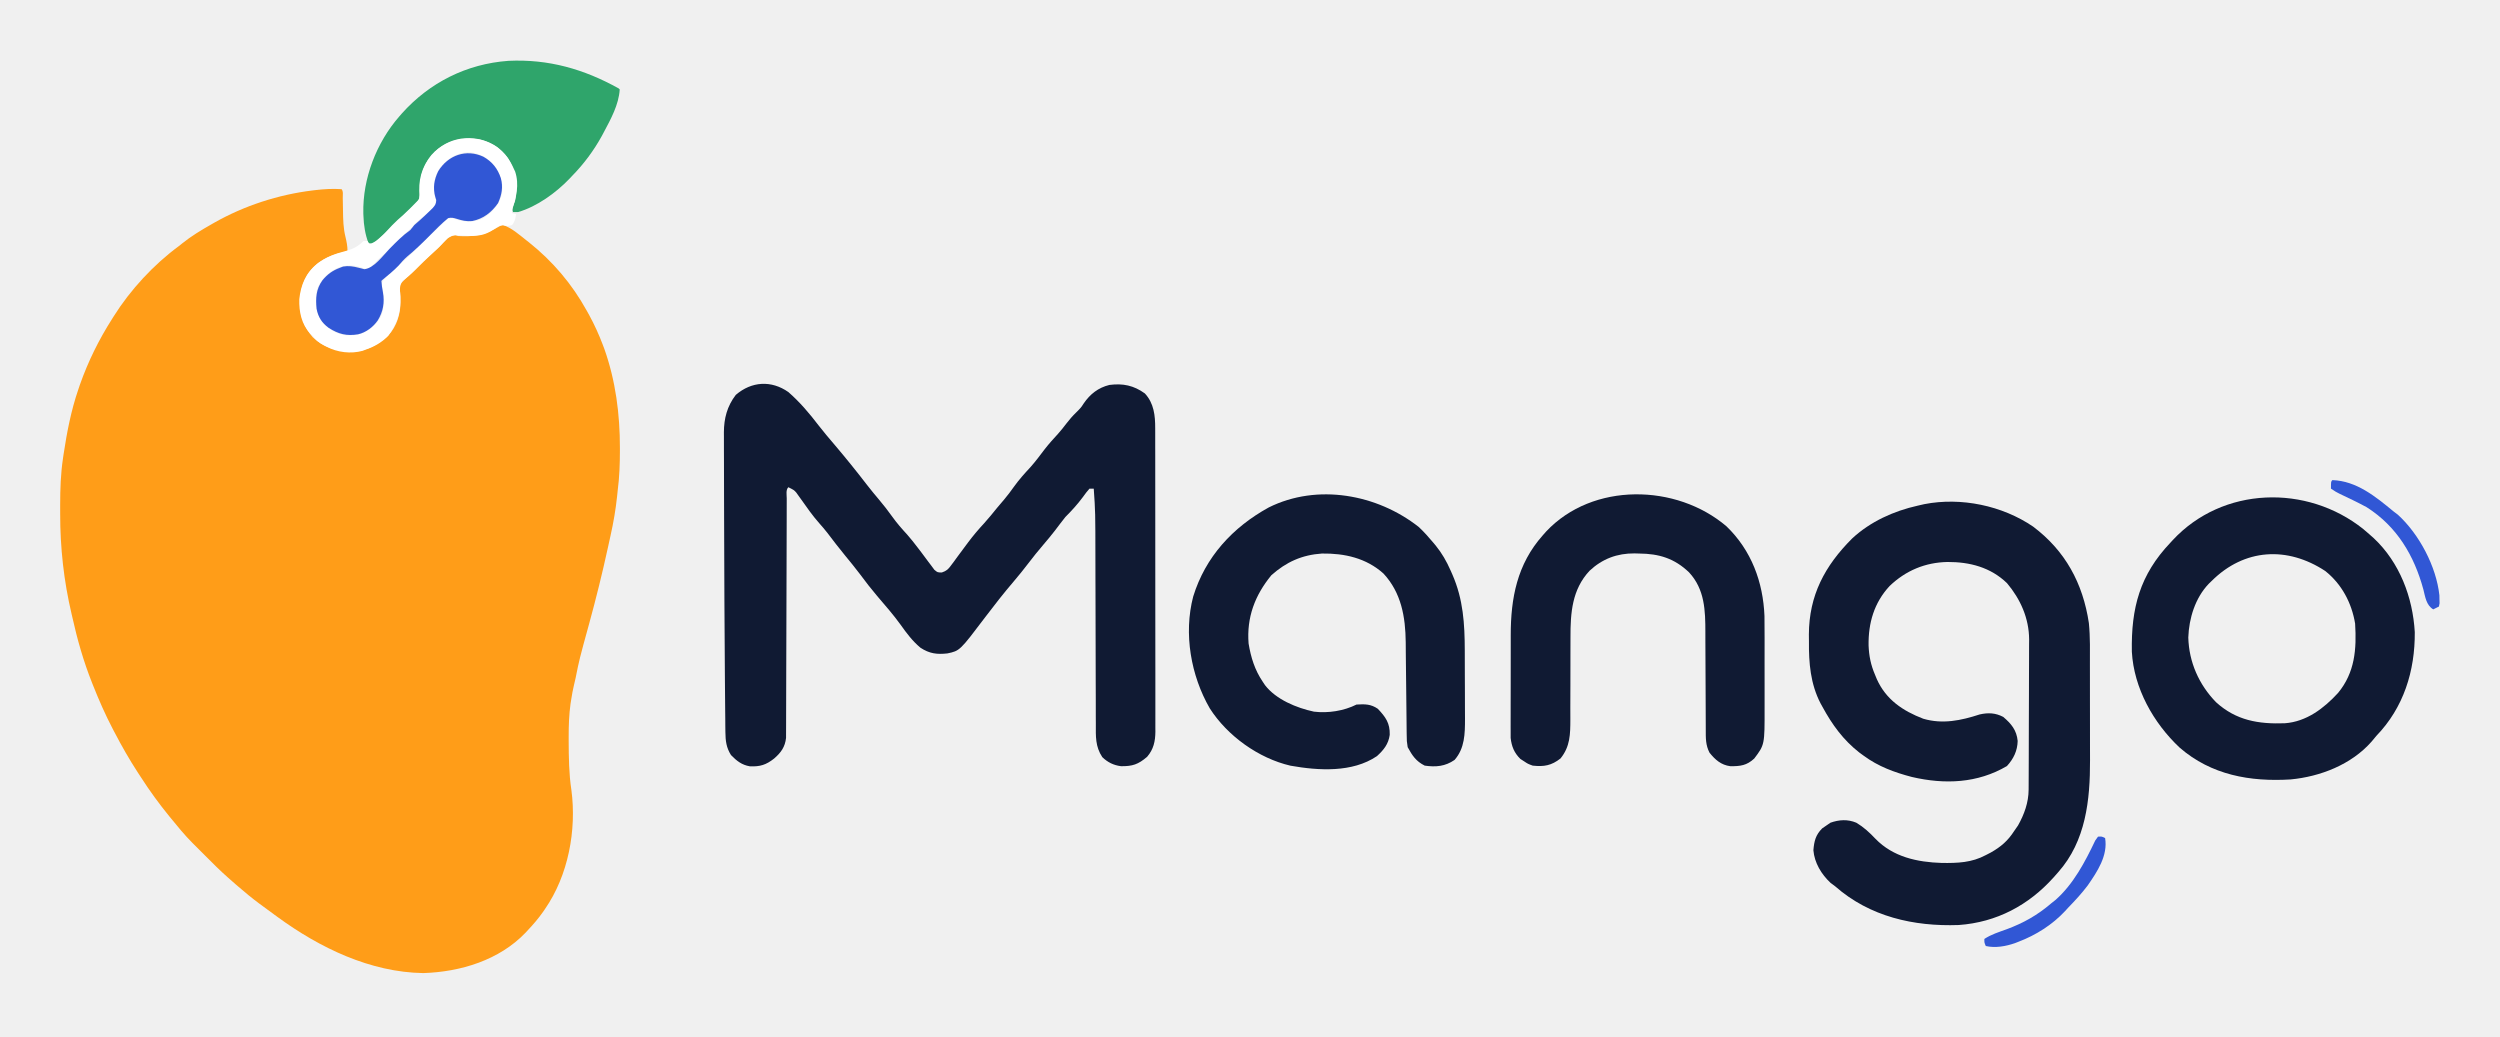
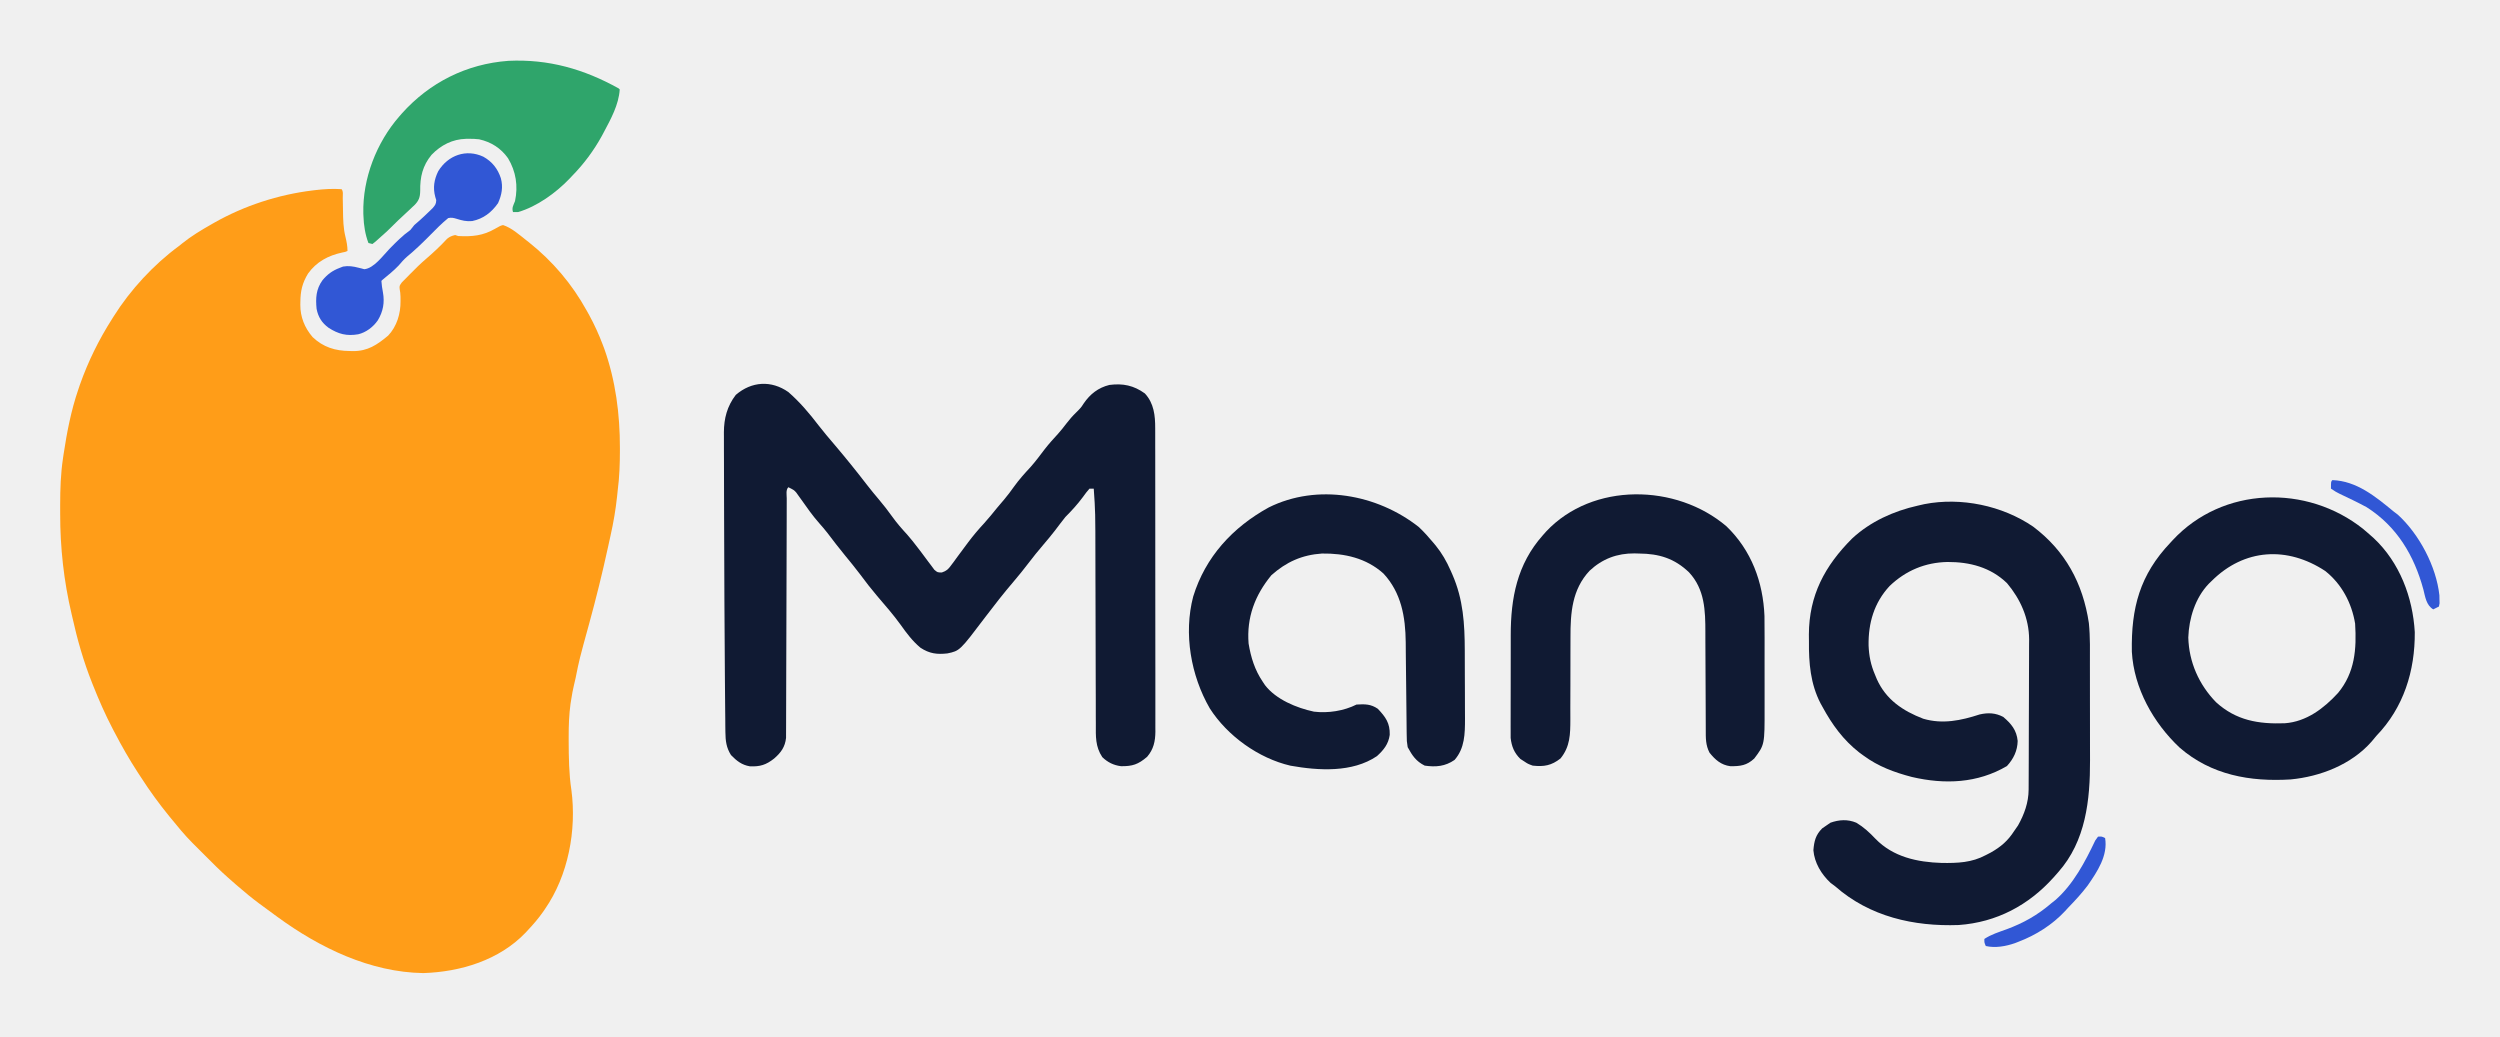
<svg xmlns="http://www.w3.org/2000/svg" viewBox="0 0 1760 730" role="img" aria-labelledby="title desc" shape-rendering="geometricPrecision">
  <g transform="translate(-119 4) scale(.702)">
    <path d="M0 0 C2.01 2.01 1.2 6.22 1.25 8.84 C1.28 10.46 1.31 12.08 1.35 13.75 C1.39 16.33 1.44 18.91 1.48 21.49 C1.62 30.56 1.78 39.19 4 48 C5.15 52.92 6 56.94 6 62 C3.73 63 3.73 63 0.62 63.56 C-13.25 66.54 -25.07 72.8 -33.54 84.6 C-39.34 94.11 -41.19 102.12 -41.25 113.19 C-41.27 114.08 -41.29 114.98 -41.31 115.9 C-41.38 128.12 -37 139 -29.04 148.29 C-18.45 158.48 -6.2 162.19 8.06 162.31 C9.14 162.34 10.23 162.37 11.34 162.4 C26.28 162.52 35.6 156.16 46.75 146.88 C55.48 137.73 59.31 124.79 59.19 112.44 C59.18 111.01 59.17 109.59 59.17 108.12 C59 104 59 104 58.33 100.2 C58 97 58 97 60.56 93.44 C62.02 91.94 63.5 90.46 65 89 C66.09 87.89 67.18 86.77 68.3 85.62 C73.68 80.15 79.1 74.74 84.95 69.76 C92.28 63.47 99.32 56.88 105.87 49.78 C108.47 47.61 110.71 46.78 114 46 C114.99 46.33 115.98 46.66 117 47 C130.91 47.74 141.97 46.74 154.09 39.66 C159.25 36.72 159.25 36.72 162 36 C170.52 38.76 178.07 45.53 185 51 C185.87 51.68 186.74 52.35 187.64 53.05 C211.76 72.23 231.13 95.02 246 122 C246.78 123.4 247.56 124.8 248.37 126.24 C253.63 135.9 258.11 145.71 262 156 C262.25 156.66 262.25 156.66 263.52 160.02 C274.93 192.18 279.22 225.59 279.19 259.56 C279.19 260.03 279.19 260.03 279.19 262.39 C279.17 275.72 278.73 288.77 277 302 C276.79 303.98 276.58 305.97 276.38 307.95 C274.96 321.33 272.74 334.35 269.79 347.47 C268.89 351.48 268.02 355.5 267.14 359.53 C261.56 385.14 255.28 410.49 248.35 435.76 C238.46 471.78 238.46 471.78 234.82 490.01 C234.28 492.67 233.66 495.31 232.99 497.94 C231.91 502.38 231.14 506.8 230.44 511.31 C230.31 512.09 230.31 512.09 229.68 516.05 C228.17 526.98 227.81 537.71 227.81 548.75 C227.81 550.32 227.81 551.88 227.81 553.5 C227.89 569.7 228.06 586.35 230.52 602.4 C235.9 642.81 227.41 688.24 204 722 C203.35 722.95 202.71 723.89 202.04 724.87 C197.48 731.35 192.44 737.25 187 743 C186.24 743.82 185.48 744.65 184.7 745.5 C158.28 773.21 119.39 784.98 82.03 786.16 C28.91 785.37 -21.79 760.83 -64 730 C-65.16 729.16 -66.32 728.32 -67.51 727.45 C-71.35 724.64 -75.18 721.82 -79 719 C-80.05 718.23 -81.09 717.47 -82.17 716.68 C-89.73 711.1 -96.9 705.14 -104 699 C-104.74 698.36 -105.48 697.72 -106.25 697.06 C-107.49 695.98 -108.72 694.9 -109.95 693.81 C-111.29 692.63 -112.63 691.45 -113.97 690.28 C-121.79 683.39 -129.12 676.03 -136.47 668.66 C-138.69 666.44 -140.92 664.21 -143.14 661.99 C-144.58 660.56 -146.01 659.12 -147.45 657.68 C-147.78 657.36 -147.78 657.36 -149.43 655.71 C-157.17 647.93 -164.1 639.52 -171 631 C-171.61 630.25 -172.23 629.51 -172.86 628.74 C-182.93 616.39 -192.38 603.41 -201 590 C-202.05 588.41 -203.09 586.82 -204.14 585.22 C-212.85 571.86 -220.64 558.15 -228 544 C-228.24 543.54 -228.24 543.54 -229.47 541.19 C-236.81 527.12 -243.15 512.75 -249 498 C-249.19 497.51 -249.19 497.51 -250.18 495.06 C-258.72 473.61 -265.01 451.53 -270 429 C-270.23 428.04 -270.45 427.09 -270.68 426.1 C-278.48 393.01 -282.2 359.48 -282.13 325.5 C-282.13 322.57 -282.13 319.64 -282.14 316.71 C-282.14 301 -281.63 285.44 -279.31 269.88 C-279.23 269.29 -279.23 269.29 -278.79 266.31 C-275.42 244.09 -271.29 222.29 -264 201 C-263.48 199.45 -262.96 197.91 -262.42 196.31 C-254.12 172.79 -243.4 151.02 -230 130 C-229.53 129.25 -229.06 128.5 -228.57 127.72 C-211.72 100.89 -188.49 75.75 -163 57 C-162 56.19 -160.99 55.38 -159.96 54.55 C-150.58 46.99 -140.44 40.94 -130 35 C-129.23 34.56 -128.47 34.12 -127.68 33.67 C-97.58 16.61 -63.54 5.52 -29.19 1.31 C-28.17 1.19 -27.15 1.06 -26.09 0.93 C-17.4 -0.08 -8.75 -0.6 0 0 Z " fill="#ff9d18" transform="translate(512,184)" />
    <path d="M0 0 C0.33 0.33 0.66 0.66 1 1 C0.07 16.28 -7.92 30.7 -15 44 C-15.61 45.16 -16.23 46.32 -16.86 47.51 C-25.13 62.51 -35.01 75.77 -47 88 C-47.83 88.88 -48.66 89.76 -49.52 90.67 C-63.02 104.71 -81.98 118.5 -101 124 C-102.65 124 -104.3 124 -106 124 C-107.45 119.66 -105.63 117.19 -104 113 C-100.77 97.81 -103.07 83.23 -111 70 C-118.16 59.9 -127.93 53.68 -140 51 C-143.45 50.57 -146.84 50.47 -150.31 50.5 C-150.77 50.5 -150.77 50.5 -153.09 50.52 C-166.72 50.87 -178.26 56.78 -187.69 66.56 C-196.73 77.49 -199.3 88.89 -199.08 102.67 C-199.2 109.16 -200.4 112.58 -205.02 117.19 C-205.67 117.78 -206.33 118.38 -207 119 C-207.6 119.58 -208.2 120.17 -208.82 120.77 C-210.62 122.5 -212.46 124.19 -214.31 125.88 C-218.78 129.98 -223.18 134.12 -227.44 138.44 C-230.88 141.92 -234.39 145.23 -238.12 148.39 C-239.41 149.5 -240.67 150.63 -241.91 151.8 C-243.75 153.5 -243.75 153.5 -247 156 C-248.32 155.67 -249.64 155.34 -251 155 C-254.26 146.49 -255.69 137.09 -256 128 C-256.04 127.08 -256.08 126.17 -256.12 125.22 C-256.92 90.26 -242.88 54.18 -220 28 C-219.18 27.06 -218.36 26.12 -217.52 25.15 C-189.64 -6.03 -152.46 -24.67 -110.62 -27.69 C-70.46 -29.6 -34.87 -19.43 0 0 Z " fill="#2fa56b" transform="translate(790,83)" />
-     <path d="M0 0 C8.19 6.55 12.65 12.6 16.88 22.19 C17.06 22.58 17.06 22.58 18 24.54 C22.34 37.63 19.11 50.68 14.88 63.19 C14.88 64.18 14.88 65.17 14.88 66.19 C16.19 66.52 17.51 66.85 18.88 67.19 C18.37 71.52 17.7 74.78 14.88 78.19 C11.73 79.14 9.73 79.46 6.58 78.46 C2.59 78.06 0.72 79.8 -2.56 82 C-8.61 86.03 -13.6 88.29 -20.88 88.81 C-22 88.9 -23.13 88.99 -24.29 89.08 C-28.13 89.19 -28.13 89.19 -32.55 88.86 C-44.31 88.11 -44.31 88.11 -49.41 91.14 C-52.52 94.01 -55.3 97.04 -58.12 100.19 C-60.6 102.57 -63.15 104.87 -65.69 107.19 C-71.15 112.26 -76.45 117.48 -81.69 122.79 C-85.8 126.84 -90.09 130.78 -94.85 134.07 C-98.5 139.07 -97.49 144.24 -97.19 150.25 C-96.43 165.91 -100.42 176.68 -109.38 189.38 C-115.9 196.05 -123.35 200.2 -132.12 203.19 C-133.02 203.54 -133.91 203.9 -134.82 204.27 C-146.81 207.61 -160.24 205.91 -171.12 200.19 C-172.07 199.7 -173.02 199.2 -174 198.7 C-178.68 196.07 -182.03 193.65 -185.12 189.19 C-185.53 188.82 -185.53 188.82 -187.56 186.94 C-196.27 177.6 -198.83 165.05 -198.47 152.58 C-197.02 138.3 -191.81 126.21 -180.61 117.03 C-171.63 110.38 -163.11 107.09 -152.29 104.3 C-144.71 102.28 -139.65 99.87 -134.12 94.19 C-132.81 94.19 -131.49 94.19 -130.12 94.19 C-129.79 94.68 -129.79 94.68 -128.12 97.19 C-118.81 94.86 -111.78 84.89 -105.17 78.21 C-101.61 74.63 -97.98 71.23 -94.13 67.97 C-89.59 63.93 -85.39 59.52 -81.12 55.19 C-80.13 54.2 -79.14 53.21 -78.12 52.19 C-77.97 48.45 -77.97 48.45 -78.19 43.88 C-78.44 27.82 -73.53 16.28 -62.63 4.58 C-45.32 -11.97 -19.56 -13.34 0 0 Z M-52.88 15.69 C-53.62 16.51 -54.36 17.34 -55.12 18.19 C-55.81 18.91 -56.49 19.63 -57.19 20.38 C-63.33 29.29 -63.93 37.6 -63.12 48.19 C-62.8 48.85 -62.47 49.51 -62.12 50.19 C-61.44 53.69 -61.44 53.69 -62.12 58.19 C-66.84 64.36 -73.06 69.05 -79.24 73.68 C-81.61 75.57 -83.27 77.79 -85.12 80.19 C-87.03 81.84 -88.94 83.5 -90.85 85.15 C-94.78 88.66 -98.43 92.43 -102.12 96.19 C-106.44 100.58 -110.74 104.92 -115.4 108.94 C-118.4 111.56 -121.03 114.18 -123.69 117.12 C-127.61 121.09 -127.61 121.09 -131.81 121.88 C-135.12 121.19 -135.12 121.19 -137.94 120.17 C-145.86 117.73 -154.3 118.39 -161.78 121.87 C-170.83 126.97 -178 134.06 -181.12 144.19 C-182.01 155.51 -182.48 166.28 -175.28 175.57 C-168.74 182.77 -161.47 187.49 -151.74 188.76 C-140.35 189.19 -133.17 187.36 -124.57 180 C-117.69 173.5 -114.36 167.78 -113.96 158.26 C-113.95 156.81 -113.94 155.37 -113.94 153.88 C-113.92 152.44 -113.91 151 -113.89 149.51 C-114.12 145.19 -114.12 145.19 -115.26 140.88 C-116.12 137.19 -116.12 137.19 -114.12 133.5 C-107.65 125.95 -99.87 119.4 -92.34 112.94 C-87.18 108.44 -82.43 103.56 -77.62 98.69 C-67.61 88.53 -67.61 88.53 -62.76 84.34 C-59.01 81.09 -55.67 77.64 -52.3 74.01 C-49.79 71.91 -48.37 71.38 -45.12 71.19 C-42.75 71.95 -40.37 72.71 -38 73.47 C-30.12 75.44 -21.95 75.05 -14.54 71.65 C-5.63 66.25 1.27 58.8 4.33 48.74 C6.56 38.28 4.23 30.08 -0.94 21 C-7.86 12.1 -15.3 6.7 -26.69 5.19 C-36.87 4.69 -45.4 8.89 -52.88 15.69 Z " fill="#ffffff" transform="translate(668.125,141.8125)" />
+     <path d="M0 0 C8.19 6.55 12.65 12.6 16.88 22.19 C17.06 22.58 17.06 22.58 18 24.54 C22.34 37.63 19.11 50.68 14.88 63.19 C14.88 64.18 14.88 65.17 14.88 66.19 C16.19 66.52 17.51 66.85 18.88 67.19 C18.37 71.52 17.7 74.78 14.88 78.19 C11.73 79.14 9.73 79.46 6.58 78.46 C2.59 78.06 0.72 79.8 -2.56 82 C-8.61 86.03 -13.6 88.29 -20.88 88.81 C-22 88.9 -23.13 88.99 -24.29 89.08 C-28.13 89.19 -28.13 89.19 -32.55 88.86 C-44.31 88.11 -44.31 88.11 -49.41 91.14 C-52.52 94.01 -55.3 97.04 -58.12 100.19 C-60.6 102.57 -63.15 104.87 -65.69 107.19 C-71.15 112.26 -76.45 117.48 -81.69 122.79 C-85.8 126.84 -90.09 130.78 -94.85 134.07 C-98.5 139.07 -97.49 144.24 -97.19 150.25 C-96.43 165.91 -100.42 176.68 -109.38 189.38 C-115.9 196.05 -123.35 200.2 -132.12 203.19 C-133.02 203.54 -133.91 203.9 -134.82 204.27 C-146.81 207.61 -160.24 205.91 -171.12 200.19 C-172.07 199.7 -173.02 199.2 -174 198.7 C-178.68 196.07 -182.03 193.65 -185.12 189.19 C-185.53 188.82 -185.53 188.82 -187.56 186.94 C-196.27 177.6 -198.83 165.05 -198.47 152.58 C-197.02 138.3 -191.81 126.21 -180.61 117.03 C-171.63 110.38 -163.11 107.09 -152.29 104.3 C-144.71 102.28 -139.65 99.87 -134.12 94.19 C-132.81 94.19 -131.49 94.19 -130.12 94.19 C-129.79 94.68 -129.79 94.68 -128.12 97.19 C-118.81 94.86 -111.78 84.89 -105.17 78.21 C-101.61 74.63 -97.98 71.23 -94.13 67.97 C-89.59 63.93 -85.39 59.52 -81.12 55.19 C-80.13 54.2 -79.14 53.21 -78.12 52.19 C-77.97 48.45 -77.97 48.45 -78.19 43.88 C-78.44 27.82 -73.53 16.28 -62.63 4.58 C-45.32 -11.97 -19.56 -13.34 0 0 Z M-52.88 15.69 C-53.62 16.51 -54.36 17.34 -55.12 18.19 C-55.81 18.91 -56.49 19.63 -57.19 20.38 C-63.33 29.29 -63.93 37.6 -63.12 48.19 C-62.8 48.85 -62.47 49.51 -62.12 50.19 C-61.44 53.69 -61.44 53.69 -62.12 58.19 C-66.84 64.36 -73.06 69.05 -79.24 73.68 C-81.61 75.57 -83.27 77.79 -85.12 80.19 C-87.03 81.84 -88.94 83.5 -90.85 85.15 C-94.78 88.66 -98.43 92.43 -102.12 96.19 C-106.44 100.58 -110.74 104.92 -115.4 108.94 C-118.4 111.56 -121.03 114.18 -123.69 117.12 C-127.61 121.09 -127.61 121.09 -131.81 121.88 C-135.12 121.19 -135.12 121.19 -137.94 120.17 C-145.86 117.73 -154.3 118.39 -161.78 121.87 C-170.83 126.97 -178 134.06 -181.12 144.19 C-182.01 155.51 -182.48 166.28 -175.28 175.57 C-168.74 182.77 -161.47 187.49 -151.74 188.76 C-140.35 189.19 -133.17 187.36 -124.57 180 C-117.69 173.5 -114.36 167.78 -113.96 158.26 C-113.95 156.81 -113.94 155.37 -113.94 153.88 C-113.92 152.44 -113.91 151 -113.89 149.51 C-114.12 145.19 -114.12 145.19 -115.26 140.88 C-116.12 137.19 -116.12 137.19 -114.12 133.5 C-107.65 125.95 -99.87 119.4 -92.34 112.94 C-87.18 108.44 -82.43 103.56 -77.62 98.69 C-67.61 88.53 -67.61 88.53 -62.76 84.34 C-59.01 81.09 -55.67 77.64 -52.3 74.01 C-49.79 71.91 -48.37 71.38 -45.12 71.19 C-42.75 71.95 -40.37 72.71 -38 73.47 C-30.12 75.44 -21.95 75.05 -14.54 71.65 C-5.63 66.25 1.27 58.8 4.33 48.74 C6.56 38.28 4.23 30.08 -0.94 21 C-7.86 12.1 -15.3 6.7 -26.69 5.19 C-36.87 4.69 -45.4 8.89 -52.88 15.69 Z " fill="none" transform="translate(668.125,141.8125)" />
    <path d="M0 0 C8.82 4.94 14.41 11.95 17.57 21.61 C19.93 30.53 18.48 38.16 14.76 46.55 C8.2 55.9 0.01 62.25 -11.24 64.55 C-17.06 65.09 -21.46 63.96 -26.93 62.24 C-30.05 61.3 -32.01 60.85 -35.24 61.55 C-42.02 67.09 -48.09 73.32 -54.24 79.55 C-61.5 86.91 -68.82 93.9 -76.8 100.48 C-79.86 103.21 -82.37 106.07 -85 109.18 C-89.96 114.43 -95.71 118.92 -101.24 123.55 C-101.57 123.88 -101.9 124.21 -102.24 124.55 C-101.9 128.4 -101.53 132.2 -100.71 135.98 C-98.82 146.19 -100.51 155.38 -105.93 164.23 C-110.57 170.84 -117.58 176.21 -125.54 178.09 C-137.11 180.05 -145.38 177.9 -155.24 171.55 C-161.98 166.57 -165.63 160.78 -167.24 152.55 C-168.28 141.72 -167.77 132.82 -161.32 123.89 C-156.39 117.95 -151.43 114.31 -144.24 111.55 C-143.65 111.32 -143.65 111.32 -140.68 110.17 C-135.37 109.21 -130.51 109.95 -125.31 111.31 C-124.3 111.55 -123.28 111.8 -122.24 112.05 C-121.31 112.3 -120.38 112.56 -119.43 112.83 C-109.7 111.97 -100.58 99.03 -94.18 92.48 C-87.49 85.65 -81.06 79.07 -73.24 73.55 C-71.88 71.9 -70.55 70.23 -69.24 68.55 C-67.41 66.95 -65.58 65.36 -63.74 63.77 C-60.51 60.9 -57.4 57.93 -54.3 54.92 C-53.18 53.84 -52.06 52.75 -50.9 51.63 C-48.34 48.66 -47.34 47.39 -47.24 43.55 C-47.55 42.52 -47.86 41.48 -48.18 40.42 C-50.7 31.22 -49.43 23.05 -45.24 14.55 C-35.38 -1.55 -17.23 -8.02 0 0 Z " fill="#3157d5" transform="translate(654.2383,151.4531)" />
  </g>
  <path d="M0 0 C8.08 7.04 14.83 15.03 21.31 23.52 C24.86 28.11 28.61 32.5 32.37 36.91 C40.27 46.2 47.94 55.71 55.38 65.38 C58.14 68.95 61.02 72.42 63.94 75.88 C67.15 79.69 70.18 83.56 73.06 87.62 C76.31 92.17 79.86 96.24 83.65 100.34 C86.24 103.28 88.62 106.32 91 109.44 C91.83 110.52 92.66 111.61 93.52 112.72 C95.17 114.9 96.8 117.1 98.42 119.31 C99.19 120.32 99.96 121.33 100.75 122.38 C101.43 123.29 102.1 124.21 102.8 125.15 C105 127 105 127 108.04 127.04 C111.46 125.84 112.5 124.84 114.62 121.94 C115.3 121.04 115.97 120.14 116.67 119.21 C117.44 118.15 118.21 117.09 119 116 C120.97 113.33 122.95 110.66 124.94 108 C125.45 107.31 125.97 106.61 126.5 105.9 C130.06 101.15 133.81 96.71 137.84 92.37 C141.03 88.87 143.97 85.2 146.95 81.52 C148.61 79.48 150.33 77.48 152.06 75.5 C154.46 72.65 156.6 69.79 158.75 66.75 C162.31 61.78 166.26 57.36 170.43 52.89 C174.05 48.82 177.27 44.48 180.55 40.14 C183.5 36.36 186.67 32.86 189.91 29.34 C191.94 27.07 193.79 24.74 195.62 22.31 C197.82 19.42 200.08 16.84 202.69 14.31 C206 11 206 11 207.94 8 C212.47 1.41 218.17 -3.07 226 -5 C235.53 -6.23 243.15 -4.69 251 1 C257.37 7.88 258.3 16.53 258.26 25.52 C258.26 26.46 258.27 27.4 258.27 28.37 C258.28 31.5 258.28 34.64 258.27 37.78 C258.28 40.04 258.28 42.29 258.29 44.54 C258.3 50.66 258.3 56.77 258.3 62.89 C258.3 68 258.31 73.1 258.31 78.21 C258.32 90.26 258.32 102.31 258.32 114.36 C258.31 126.78 258.32 139.21 258.34 151.64 C258.36 162.31 258.37 172.98 258.36 183.65 C258.36 190.03 258.36 196.4 258.38 202.77 C258.39 208.77 258.39 214.76 258.38 220.75 C258.37 222.95 258.38 225.15 258.38 227.34 C258.39 230.35 258.39 233.35 258.37 236.35 C258.38 237.22 258.39 238.09 258.4 238.98 C258.34 245.85 257.12 251.55 252.56 256.81 C246.28 262.17 242.27 263.49 234.21 263.4 C228.97 262.75 224.78 260.68 221 257 C216.05 249.53 216.43 242.39 216.47 233.63 C216.46 232.09 216.45 230.55 216.44 228.97 C216.42 224.76 216.42 220.55 216.43 216.34 C216.43 211.91 216.4 207.48 216.38 203.05 C216.35 194.65 216.33 186.25 216.32 177.85 C216.31 165.58 216.27 153.32 216.23 141.05 C216.23 140.14 216.22 139.24 216.22 138.3 C216.21 136.49 216.21 134.68 216.2 132.87 C216.18 127.62 216.17 122.38 216.17 117.13 C216.13 84.35 216.13 84.35 215 68 C214.01 68 213.02 68 212 68 C209.77 70.6 209.77 70.6 207.25 74.06 C203.46 79.15 199.48 83.52 195 88 C192.5 91.14 190.09 94.34 187.67 97.54 C185.04 100.95 182.3 104.23 179.5 107.5 C175.87 111.74 172.38 116.05 169 120.5 C165.64 124.92 162.17 129.21 158.56 133.44 C151.67 141.51 145.13 149.85 138.73 158.31 C120.71 182.15 120.71 182.15 112 184 C104.62 184.83 99.36 184.17 93 180 C87.41 175.33 83.24 169.77 79.05 163.85 C73.95 156.77 68.17 150.2 62.5 143.56 C58.27 138.59 54.32 133.48 50.44 128.23 C47.04 123.73 43.46 119.37 39.88 115.01 C35.61 109.78 31.48 104.46 27.41 99.06 C25.55 96.7 23.66 94.48 21.66 92.24 C17.01 86.98 13.03 81.27 8.99 75.54 C8.4 74.72 7.81 73.91 7.21 73.07 C6.69 72.34 6.16 71.6 5.63 70.84 C4 69 4 69 0 67 C-1.91 68.91 -1.13 72.35 -1.14 74.88 C-1.14 76.37 -1.15 77.87 -1.15 79.42 C-1.16 81.09 -1.16 82.77 -1.16 84.45 C-1.16 86.2 -1.17 87.96 -1.17 89.71 C-1.18 93.5 -1.19 97.29 -1.2 101.07 C-1.21 107.06 -1.23 113.05 -1.25 119.04 C-1.31 136.07 -1.37 153.1 -1.4 170.13 C-1.42 179.52 -1.45 188.92 -1.49 198.32 C-1.51 203.29 -1.53 208.27 -1.53 213.25 C-1.53 217.93 -1.55 222.61 -1.57 227.29 C-1.58 229.01 -1.58 230.73 -1.58 232.45 C-1.57 234.8 -1.59 237.14 -1.61 239.49 C-1.61 240.8 -1.61 242.12 -1.62 243.47 C-2.31 249.88 -5.21 253.85 -10 258 C-15.71 262.51 -19.98 263.8 -27.09 263.49 C-32.8 262.53 -36.36 259.69 -40.38 255.56 C-43.67 250.36 -44.26 245.56 -44.32 239.48 C-44.33 238.71 -44.33 238.71 -44.38 234.85 C-44.39 233.16 -44.4 231.46 -44.41 229.77 C-44.43 227.95 -44.45 226.14 -44.47 224.33 C-44.53 219.35 -44.57 214.37 -44.6 209.39 C-44.63 206.25 -44.65 203.1 -44.68 199.96 C-44.82 183.31 -44.92 166.65 -45 150 C-45.01 148.62 -45.01 147.25 -45.02 145.83 C-45.12 126.67 -45.19 107.51 -45.23 88.35 C-45.24 82.49 -45.26 76.64 -45.28 70.79 C-45.31 63.83 -45.32 56.87 -45.32 49.91 C-45.33 47.34 -45.33 44.76 -45.35 42.18 C-45.36 38.63 -45.36 35.08 -45.36 31.53 C-45.37 30.5 -45.37 29.47 -45.38 28.42 C-45.33 18.53 -43.13 10 -37 2 C-25.88 -7.57 -12.01 -8.41 0 0 Z " fill="#101a33" transform="translate(555,276)" />
  <path d="M0 0 C17.58 16.91 25.82 39.27 26.78 63.16 C26.85 68.27 26.87 73.37 26.86 78.48 C26.86 80.36 26.86 82.24 26.86 84.12 C26.86 88.02 26.86 91.93 26.85 95.84 C26.84 100.82 26.85 105.8 26.86 110.78 C26.86 114.65 26.86 118.52 26.86 122.38 C26.86 124.22 26.86 126.06 26.86 127.89 C26.91 153.78 26.91 153.78 19.59 163.49 C14.29 168.41 9.78 168.96 2.74 168.9 C-3.77 168.05 -7.92 164.36 -11.91 159.37 C-14.66 154.11 -14.56 149.12 -14.55 143.34 C-14.56 142.41 -14.56 141.49 -14.56 140.53 C-14.57 138.52 -14.58 136.51 -14.58 134.5 C-14.59 131.31 -14.6 128.12 -14.62 124.93 C-14.67 115.85 -14.72 106.77 -14.74 97.7 C-14.75 92.14 -14.78 86.59 -14.82 81.03 C-14.83 78.92 -14.83 76.82 -14.83 74.71 C-14.82 59.3 -15.23 44.41 -26.31 32.44 C-36.66 22.52 -47.51 19.3 -61.47 19.18 C-62.55 19.15 -63.64 19.12 -64.75 19.09 C-76.96 19 -87.39 22.92 -96.35 31.3 C-108.71 44.52 -109.85 60.95 -109.79 78.23 C-109.78 81.16 -109.79 84.09 -109.81 87.02 C-109.85 95.35 -109.85 103.67 -109.85 112 C-109.85 117.12 -109.87 122.24 -109.9 127.35 C-109.91 130.23 -109.89 133.1 -109.88 135.97 C-109.9 146.37 -109.99 155.03 -116.79 163.43 C-123.16 168.44 -128.44 169.37 -136.41 168.49 C-139.79 167.24 -139.79 167.24 -142.41 165.49 C-143.28 164.94 -144.14 164.38 -145.04 163.8 C-149.39 159.57 -151.24 154.99 -151.91 149 C-151.91 147.36 -151.91 145.73 -151.91 144.04 C-151.91 143.59 -151.91 143.59 -151.93 141.28 C-151.94 138.29 -151.92 135.3 -151.91 132.31 C-151.91 130.21 -151.91 128.11 -151.91 126.01 C-151.91 121.61 -151.9 117.21 -151.88 112.81 C-151.85 107.21 -151.85 101.62 -151.86 96.02 C-151.87 91.68 -151.86 87.34 -151.85 83 C-151.85 80.94 -151.85 78.88 -151.85 76.82 C-151.88 50.46 -147.33 26.75 -129.41 6.49 C-128.6 5.57 -127.78 4.65 -126.95 3.7 C-94.18 -31.23 -35.19 -29.99 0 0 Z " fill="#101a33" transform="translate(1215.41,370.5078)" />
  <path d="M0 0 C3.69 3.47 6.95 7.11 10.19 11 C10.47 11.33 10.47 11.33 11.88 13.01 C16.35 18.51 19.52 24.09 22.38 30.56 C22.8 31.52 23.23 32.48 23.67 33.47 C31.32 51.07 32.34 68.05 32.39 87 C32.39 87.43 32.39 87.43 32.4 89.58 C32.41 94.06 32.42 98.55 32.43 103.03 C32.43 107.64 32.46 112.24 32.49 116.85 C32.5 120.42 32.51 123.99 32.51 127.56 C32.52 130.07 32.53 132.59 32.55 135.1 C32.53 145.47 32.42 155.8 25.19 164 C18.57 168.57 11.99 169.13 4.19 168 C-1.9 164.96 -4.62 160.91 -7.81 155 C-8.46 150.77 -8.46 150.77 -8.5 146.18 C-8.51 145.33 -8.53 144.49 -8.54 143.62 C-8.57 141.8 -8.58 139.98 -8.59 138.16 C-8.6 135.27 -8.64 132.37 -8.68 129.48 C-8.77 123.32 -8.83 117.16 -8.88 111 C-8.94 103.88 -9.02 96.77 -9.12 89.65 C-9.16 86.83 -9.17 84 -9.18 81.18 C-9.36 63.33 -12.3 46.28 -24.84 32.78 C-37.02 21.83 -52.26 18.48 -68.16 18.69 C-82.26 19.64 -93.37 24.67 -103.81 34 C-115.42 48.2 -121.22 63.64 -119.81 82 C-118.18 91.85 -115.44 100.71 -109.81 109 C-109.28 109.79 -108.76 110.58 -108.21 111.39 C-100.45 121.45 -86.04 127.38 -73.81 130 C-63.83 131.21 -52.86 129.52 -43.81 125 C-37.92 124.65 -33.74 124.61 -28.81 128 C-23.29 133.84 -20.23 138.09 -20.44 146.34 C-21.35 152.86 -24.68 156.97 -29.44 161.31 C-46.8 173.07 -70.64 171.54 -90.33 168.04 C-112.74 162.84 -134.72 147.1 -147.12 127.69 C-160.44 104.66 -165.64 75.12 -158.81 49 C-150.19 20.98 -130.98 0.21 -105.63 -13.75 C-71.39 -30.81 -29.29 -23.05 0 0 Z " fill="#101a33" transform="translate(998.8125,371)" />
  <path d="M0 0 C1.74 1.48 3.47 2.98 5.19 4.5 C5.9 5.12 6.6 5.75 7.33 6.39 C25.55 23.49 34.78 47.98 36.19 72.5 C36.4 99.91 28.31 125.69 9.19 145.5 C8.01 146.89 6.85 148.28 5.69 149.69 C-8.47 165.74 -30.27 174.23 -51.22 176.22 C-79.68 177.96 -107.07 173.17 -129.33 153.83 C-147.8 136.5 -161.57 112 -162.99 86.3 C-163.54 55.55 -157.41 32.21 -135.81 9.5 C-135.27 8.91 -134.73 8.33 -134.17 7.72 C-99.07 -30.03 -39.85 -31.82 0 0 Z M-106.81 36.5 C-107.14 36.81 -107.14 36.81 -108.78 38.4 C-118.35 48.35 -122.78 62.74 -123.25 76.31 C-122.79 93.64 -115.73 109.53 -103.7 121.87 C-89.58 134.72 -73.83 137.33 -55.36 136.68 C-40.12 135.61 -27.78 126.2 -17.8 115.31 C-5.95 100.96 -4.69 84.44 -5.81 66.5 C-8.22 51.95 -15.22 38.72 -26.81 29.5 C-53.55 11.88 -83.86 13.63 -106.81 36.5 Z " fill="#101a33" transform="translate(1663.812,372.5)" />
  <path d="M0 0 C22.73 17.08 35.12 39.92 39.32 67.98 C40.31 77.98 40.06 88.07 40.05 98.11 C40.05 100.62 40.06 103.14 40.06 105.66 C40.07 110.92 40.07 116.18 40.07 121.44 C40.06 128.13 40.08 134.83 40.1 141.53 C40.11 146.72 40.12 151.92 40.11 157.11 C40.11 159.58 40.12 162.04 40.13 164.51 C40.23 192.49 37.17 221.45 17.75 243.31 C16.7 244.5 15.66 245.69 14.58 246.91 C-3.04 266.57 -25.59 278.62 -52.33 280.53 C-83.89 281.67 -114.96 274.67 -139.25 253.31 C-140.32 252.51 -141.39 251.7 -142.5 250.88 C-149 244.82 -153.87 236.79 -154.62 227.88 C-154.1 221.5 -153.03 217.09 -148.44 212.5 C-147.39 211.78 -146.33 211.06 -145.25 210.31 C-144.38 209.71 -143.52 209.12 -142.62 208.5 C-136.5 206.34 -130.49 205.96 -124.41 208.5 C-119.17 211.63 -115.12 215.38 -110.94 219.81 C-98.5 232.64 -81.43 236.31 -64.14 236.83 C-53.06 236.96 -43.21 236.65 -33.25 231.31 C-32.1 230.72 -30.96 230.13 -29.78 229.52 C-22.6 225.47 -17.69 221.23 -13.25 214.31 C-12.81 213.67 -12.81 213.67 -10.56 210.44 C-6.16 202.58 -3.15 194.31 -3.1 185.24 C-3.1 184.25 -3.09 183.25 -3.08 182.22 C-3.08 181.14 -3.08 180.05 -3.07 178.94 C-3.07 178.36 -3.07 178.36 -3.05 175.45 C-3.03 171.64 -3.02 167.84 -3.01 164.03 C-3.01 162.73 -3 161.43 -3 160.08 C-2.98 153.18 -2.96 146.28 -2.95 139.38 C-2.94 132.27 -2.91 125.17 -2.87 118.06 C-2.84 112.58 -2.84 107.1 -2.83 101.61 C-2.83 98.99 -2.82 96.38 -2.8 93.76 C-2.77 90.08 -2.77 86.4 -2.78 82.72 C-2.77 81.66 -2.75 80.59 -2.74 79.49 C-2.84 64.6 -8.78 51.17 -18.34 39.83 C-29.91 28.67 -44.55 24.89 -60.17 24.95 C-75.93 25.25 -89.56 30.98 -100.96 41.85 C-111.89 53.64 -116 67.88 -115.77 83.67 C-115.48 91.12 -114.18 97.49 -111.25 104.31 C-110.83 105.35 -110.4 106.38 -109.96 107.45 C-103.48 121.85 -91.68 129.78 -77.25 135.31 C-63.64 139.28 -50.73 136.58 -37.54 132.27 C-31.54 130.93 -26.49 131.15 -21 134 C-15.31 138.79 -11.53 143.38 -10.81 150.94 C-10.96 157.86 -13.73 163.57 -18.38 168.62 C-39.09 180.78 -62.14 181.68 -85.25 176.31 C-97.58 173.09 -108.92 168.93 -119.25 161.31 C-120.26 160.57 -121.27 159.84 -122.32 159.07 C-133.57 150.29 -141.42 139.45 -148.19 127 C-148.41 126.6 -148.41 126.6 -149.55 124.56 C-156.71 110.77 -157.9 96.04 -157.75 80.75 C-157.77 79.2 -157.78 77.64 -157.8 76.04 C-157.7 48.39 -146.6 27.69 -127.37 8.43 C-114.58 -3.48 -98.11 -10.91 -81.25 -14.69 C-80.47 -14.87 -80.47 -14.87 -76.52 -15.77 C-50.63 -20.82 -21.67 -14.75 0 0 Z " fill="#101a33" transform="translate(1431.25,370.6875)" />
  <path d="M0 0 C17.01 0.56 30.41 11.61 43 22 C44.03 22.78 45.06 23.57 46.12 24.38 C61.14 38.08 73.15 60.79 75.34 81.12 C75.34 81.57 75.34 81.57 75.38 83.88 C75.4 84.8 75.43 85.73 75.46 86.68 C75.31 87.45 75.16 88.21 75 89 C74.34 89.33 74.34 89.33 71 91 C66.04 88 65.39 82.25 64.06 77 C57.57 53.09 45.42 32.54 24 19 C17.76 15.64 11.38 12.6 4.98 9.57 C2.5 8.31 2.5 8.31 -1 6 C-1 1 -1 1 0 0 Z " fill="#3157d5" transform="translate(1642,338)" />
  <path d="M0 0 C2.7 -0.15 2.7 -0.15 5 1 C7.06 13.34 -0.52 24.64 -7.25 34.36 C-11.47 39.95 -16.12 44.99 -21 50 C-21.72 50.79 -22.43 51.58 -23.17 52.39 C-32.14 62.02 -43.72 69.34 -56 74 C-56.81 74.32 -57.61 74.63 -58.44 74.96 C-64.86 77.21 -72.3 78.54 -79 77 C-80.05 74.59 -80.05 74.59 -80 72 C-75.16 68.81 -69.74 67.17 -64.31 65.19 C-52.47 60.8 -42.57 55.23 -33 47 C-32.03 46.23 -31.05 45.46 -30.05 44.66 C-17.38 33.6 -9.08 17.69 -1.96 2.73 C-1.31 1.83 -0.67 0.93 0 0 Z " fill="#3157d5" transform="translate(1477,589)" />
</svg>
